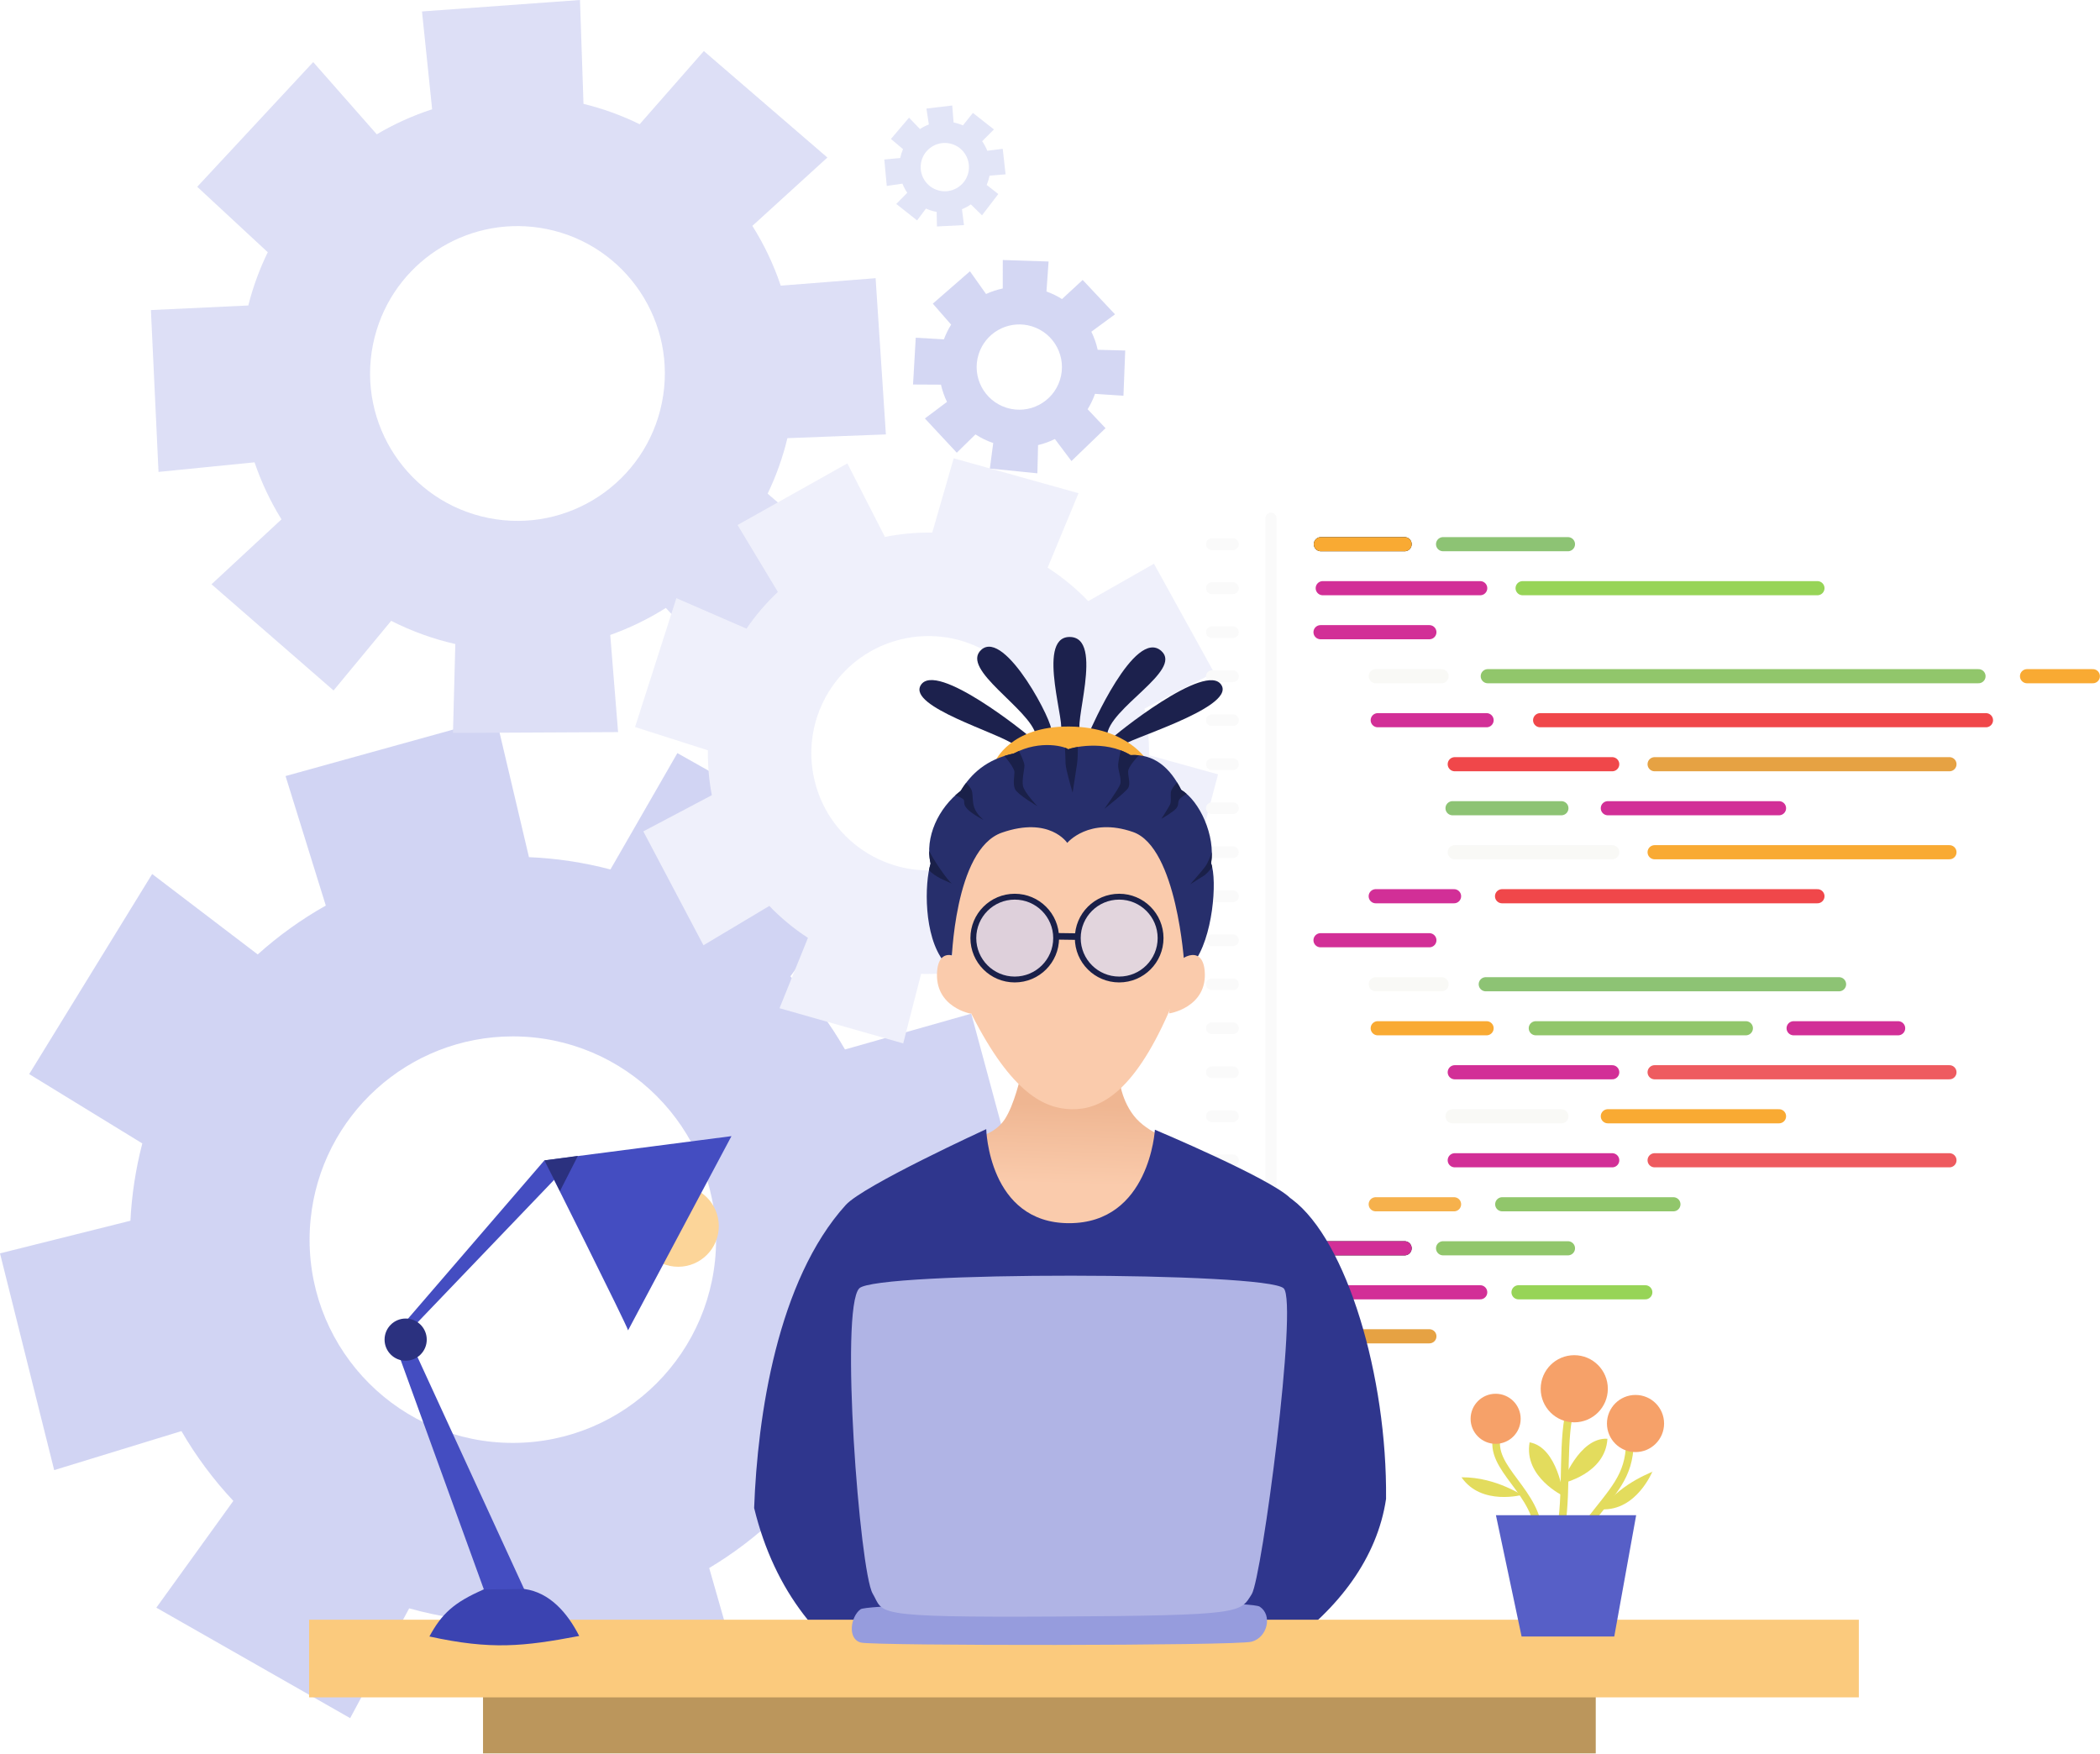
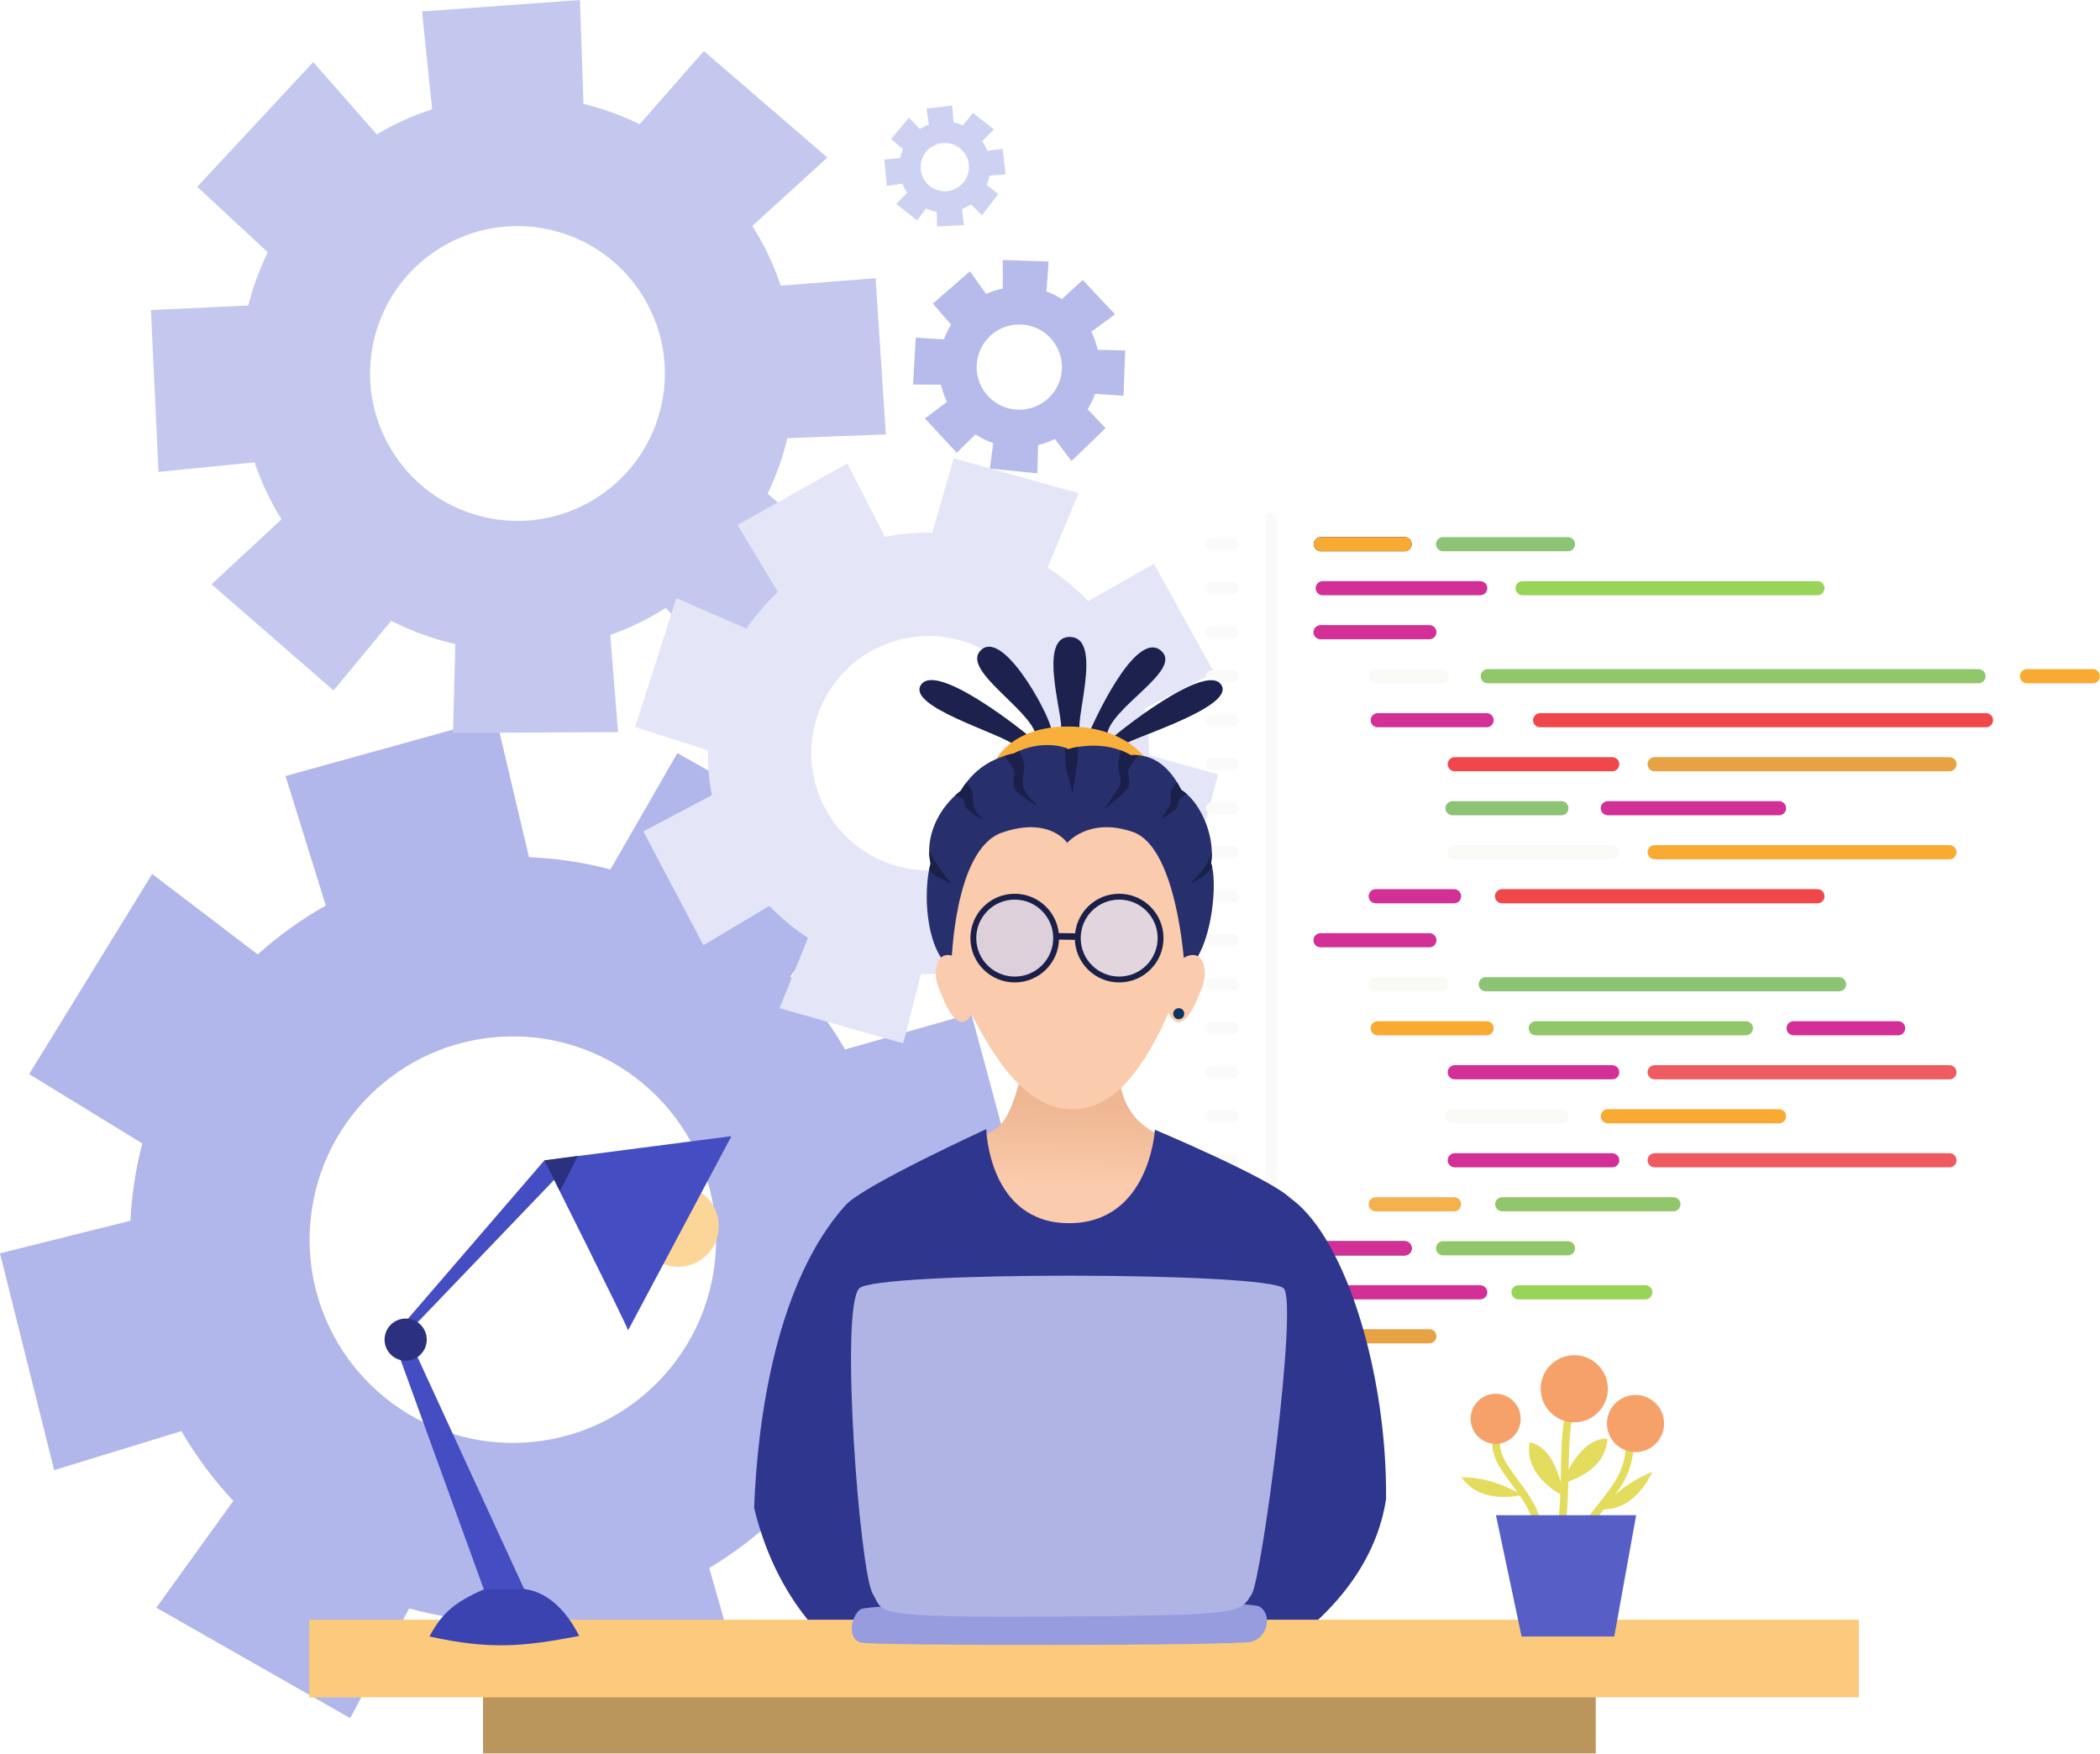
<svg xmlns="http://www.w3.org/2000/svg" xmlns:xlink="http://www.w3.org/1999/xlink" version="1.1" id="svg1491" width="300.961mm" height="251.28mm" viewBox="0 0 1137.489 949.719">
  <defs id="defs1495">
    <linearGradient id="linearGradient2229">
      <stop style="stop-color:#facbac;stop-opacity:1" offset="0" id="stop2225" />
      <stop style="stop-color:#efb692;stop-opacity:1" offset="1" id="stop2227" />
    </linearGradient>
    <linearGradient xlink:href="#linearGradient2229" id="linearGradient2231" x1="256.241" y1="303.111" x2="257.053" y2="277.135" gradientUnits="userSpaceOnUse" gradientTransform="matrix(1.66388,0,0,1.66388,523.9855,-580.9257)" />
  </defs>
  <g id="layer8" transform="translate(-369.8919,718.1676)" style="display:inline" />
  <g id="layer1" transform="translate(-244.3272,-35.23406)" />
-   <g id="layer3" transform="translate(-244.3272,-35.23406)" style="opacity:0.583">
+   <g id="layer3" transform="translate(-244.3272,-35.23406)" style="opacity:1">
    <path style="opacity:1;fill:#b1b6eb;fill-opacity:1;stroke:none;stroke-width:4.416;stroke-linecap:round;stroke-miterlimit:4;stroke-dasharray:none;stroke-opacity:1" d="m 513.017,423.959 -114.022,31.611 21.804,70.149 a 207.487,207.487 0 0 0 -36.878,26.471 l -57.172,-43.562 -66.611,108.375 61.275,37.558 a 207.487,207.487 0 0 0 -6.442,41.868 l -70.644,17.667 29.353,117.41 68.927,-21.136 a 207.487,207.487 0 0 0 28.108,37.811 l -41.707,57.829 104.987,59.834 31.957,-59.466 a 207.487,207.487 0 0 0 50.396,7.571 l 11.351,65.447 120.798,-24.847 -20.018,-70.022 a 207.487,207.487 0 0 0 36.74,-27.958 l 57.783,41.534 58.705,-107.246 -58.717,-32.925 a 207.487,207.487 0 0 0 6.327,-43.562 l 71.578,-17.217 -30.482,-112.892 -68.385,19.407 a 207.487,207.487 0 0 0 -29.571,-39.621 l 44.899,-61.068 -106.116,-59.834 -36.256,63.015 A 207.487,207.487 0 0 0 530.846,499.501 Z m 9.093,172.623 A 110.094,110.094 0 0 1 632.202,706.674 110.094,110.094 0 0 1 522.11,816.766 110.094,110.094 0 0 1 412.018,706.674 110.094,110.094 0 0 1 412.571,695.68 110.094,110.094 0 0 1 522.11,596.582 Z" id="path1269" />
    <path style="opacity:1;fill:#c4c8ef;fill-opacity:1;stroke:none;stroke-width:3.202;stroke-linecap:round;stroke-miterlimit:4;stroke-dasharray:none;stroke-opacity:1" d="m 558.48,35.234 -85.572,6.21 5.495,52.982 a 150.452,150.452 0 0 0 -29.994,13.559 l -34.433,-39.125 -62.815,67.547 38.206,35.442 a 150.452,150.452 0 0 0 -10.552,28.847 l -52.744,2.483 4.121,87.659 52.018,-5.194 a 150.452,150.452 0 0 0 14.59,30.891 l -37.9,35.164 66.105,57.514 31.202,-37.718 a 150.452,150.452 0 0 0 34.749,12.571 l -1.265,48.148 89.425,-0.434 -4.244,-52.637 a 150.452,150.452 0 0 0 30.108,-14.636 l 35.156,37.77 57.034,-67.872 -37.048,-31.783 A 150.452,150.452 0 0 0 670.833,272.556 l 53.344,-2.031 -5.568,-84.608 -51.387,4.043 a 150.452,150.452 0 0 0 -15.372,-32.386 l 40.631,-37.011 -66.908,-57.676 -34.764,39.629 A 150.452,150.452 0 0 0 560.379,91.483 Z M 540.321,159.257 a 79.831,79.831 0 0 1 62.566,93.973 79.831,79.831 0 0 1 -93.973,62.566 79.831,79.831 0 0 1 -62.566,-93.973 79.831,79.831 0 0 1 1.961,-7.737 79.831,79.831 0 0 1 92.012,-54.828 z" id="path1310" />
    <path id="path1308" d="m 703.301,286.227 -59.47,33.365 21.845,36.263 a 119.576,119.576 0 0 0 -17.001,19.884 l -37.986,-16.522 -22.384,69.81 39.456,12.598 a 119.576,119.576 0 0 0 2.149,24.318 l -37.109,19.598 32.566,61.677 35.671,-21.303 a 119.576,119.576 0 0 0 20.929,17.298 l -15.393,38.098 66.983,19.057 9.712,-37.674 a 119.576,119.576 0 0 0 29.246,-2.69 l 15.349,35.068 64.192,-30.51 -20.828,-36.438 a 119.576,119.576 0 0 0 16.719,-20.697 l 38.049,15.303 18.114,-68.092 -37.388,-10.356 a 119.576,119.576 0 0 0 -2.447,-25.25 l 37.693,-19.475 -32.577,-58.993 -35.606,20.261 a 119.576,119.576 0 0 0 -21.996,-18.11 l 16.735,-40.349 -67.615,-18.902 -11.63,40.251 a 119.576,119.576 0 0 0 -25.619,2.339 z m 28.817,95.363 a 63.447,63.447 0 0 1 76.748,46.483 63.447,63.447 0 0 1 -46.483,76.748 63.447,63.447 0 0 1 -76.748,-46.483 63.447,63.447 0 0 1 -1.202,-6.229 63.447,63.447 0 0 1 47.684,-70.519 z" style="opacity:1;fill:#e4e6f8;fill-opacity:1;stroke:none;stroke-width:2.545;stroke-linecap:round;stroke-miterlimit:4;stroke-dasharray:none;stroke-opacity:1" />
    <path id="path1312" d="m 812.311,176.873 -24.81,-0.805 -0.024,15.411 a 43.529,43.529 0 0 0 -9.041,2.993 l -8.722,-12.301 -20.12,17.533 9.92,11.355 a 43.529,43.529 0 0 0 -3.91,7.981 l -15.251,-0.883 -1.47,25.347 15.125,0.081 a 43.529,43.529 0 0 0 3.262,9.33 l -11.97,8.97 17.279,18.551 10.12,-9.908 a 43.529,43.529 0 0 0 9.618,4.67 l -1.822,13.816 25.744,2.584 0.373,-15.274 a 43.529,43.529 0 0 0 9.106,-3.299 l 8.972,11.933 18.466,-17.801 -9.697,-10.267 a 43.529,43.529 0 0 0 3.993,-8.327 l 15.41,1.031 0.961,-24.513 -14.908,-0.393 a 43.529,43.529 0 0 0 -3.442,-9.784 l 12.812,-9.419 -17.505,-18.622 -11.203,10.35 a 43.529,43.529 0 0 0 -8.421,-4.096 z m -8.981,35.135 a 23.097,23.097 0 0 1 15.156,28.934 23.097,23.097 0 0 1 -28.934,15.156 23.097,23.097 0 0 1 -15.156,-28.934 23.097,23.097 0 0 1 0.799,-2.167 23.097,23.097 0 0 1 28.136,-12.989 z" style="opacity:1;fill:#b6bbeb;fill-opacity:1;stroke:none;stroke-width:0.926;stroke-linecap:round;stroke-miterlimit:4;stroke-dasharray:none;stroke-opacity:1" />
    <path style="opacity:1;fill:#ced2f2;fill-opacity:1;stroke:none;stroke-width:0.525;stroke-linecap:round;stroke-miterlimit:4;stroke-dasharray:none;stroke-opacity:1" d="m 760.113,92.374 -13.965,1.661 1.299,8.634 a 24.66,24.66 0 0 0 -4.809,2.446 l -5.932,-6.147 -9.777,11.533 6.522,5.516 a 24.66,24.66 0 0 0 -1.511,4.803 l -8.617,0.804 1.335,14.322 8.478,-1.242 a 24.66,24.66 0 0 0 2.621,4.948 l -5.941,6.043 11.257,8.92 4.825,-6.411 a 24.66,24.66 0 0 0 5.784,1.797 l 0.155,7.893 14.639,-0.744 -1.091,-8.587 a 24.66,24.66 0 0 0 4.82,-2.623 l 6.041,5.92 8.828,-11.542 -6.305,-4.925 a 24.66,24.66 0 0 0 1.528,-5.004 l 8.719,-0.734 -1.549,-13.812 -8.383,1.049 a 24.66,24.66 0 0 0 -2.761,-5.187 l 6.374,-6.366 -11.389,-8.94 -5.394,6.75 a 24.66,24.66 0 0 0 -5.065,-1.577 z m -2.04,20.444 a 13.085,13.085 0 0 1 10.952,14.916 13.085,13.085 0 0 1 -14.916,10.952 13.085,13.085 0 0 1 -10.952,-14.916 13.085,13.085 0 0 1 0.263,-1.282 13.085,13.085 0 0 1 14.653,-9.67 z" id="path1314" />
  </g>
  <g id="layer2" style="opacity:1" transform="translate(-244.3272,-35.23406)">
    <g id="g1252" transform="matrix(0.874866,0,0,0.874866,171.4135,102.7534)">
      <path id="path954" d="M 870.224,243.697 V 766.135" style="fill:none;stroke:#fafafa;stroke-width:6.961;stroke-linecap:round;stroke-linejoin:miter;stroke-miterlimit:4;stroke-dasharray:none;stroke-opacity:1" />
      <path id="path958" d="m 901.142,259.732 h 51.841" style="fill:none;stroke:#000000;stroke-width:8.753;stroke-linecap:round;stroke-linejoin:miter;stroke-miterlimit:4;stroke-dasharray:none;stroke-opacity:1" />
      <path style="fill:none;stroke:#f9aa33;stroke-width:8.753;stroke-linecap:round;stroke-linejoin:miter;stroke-miterlimit:4;stroke-dasharray:none;stroke-opacity:1" d="m 901.142,259.732 h 51.841" id="path964" />
      <path id="path968" d="M 976.796,259.732 H 1054.121" style="fill:none;stroke:#8dc374;stroke-width:8.753;stroke-linecap:round;stroke-linejoin:miter;stroke-miterlimit:4;stroke-dasharray:none;stroke-opacity:1" />
      <path style="fill:none;stroke:#d22f97;stroke-width:8.753;stroke-linecap:round;stroke-linejoin:miter;stroke-miterlimit:4;stroke-dasharray:none;stroke-opacity:1" d="m 902.299,286.977 h 97.494" id="path970" />
      <path id="path972" d="m 1026.047,286.977 h 182.537" style="fill:none;stroke:#97d457;stroke-width:8.753;stroke-linecap:round;stroke-linejoin:miter;stroke-miterlimit:4;stroke-dasharray:none;stroke-opacity:1" />
      <path id="path980" d="m 900.929,314.221 h 67.394" style="fill:none;stroke:#d22f97;stroke-width:8.753;stroke-linecap:round;stroke-linejoin:miter;stroke-miterlimit:4;stroke-dasharray:none;stroke-opacity:1" />
      <path id="path990" d="m 935.133,341.466 h 40.738" style="fill:none;stroke:#f9f9f6;stroke-width:8.753;stroke-linecap:round;stroke-linejoin:miter;stroke-miterlimit:4;stroke-dasharray:none;stroke-opacity:1" />
      <path style="fill:none;stroke:#91c66b;stroke-width:8.753;stroke-linecap:round;stroke-linejoin:miter;stroke-miterlimit:4;stroke-dasharray:none;stroke-opacity:1" d="m 1004.476,341.466 h 303.828" id="path992" />
      <path style="fill:none;stroke:#d22f97;stroke-width:8.753;stroke-linecap:round;stroke-linejoin:miter;stroke-miterlimit:4;stroke-dasharray:none;stroke-opacity:1" d="m 936.347,368.71 h 67.394" id="path996" />
      <path id="path998" d="m 1036.895,368.71 h 276.038" style="fill:none;stroke:#f0474a;stroke-width:8.753;stroke-linecap:round;stroke-linejoin:miter;stroke-miterlimit:4;stroke-dasharray:none;stroke-opacity:1" />
      <path id="path1006" d="m 984.033,395.955 h 97.494" style="fill:none;stroke:#f0474a;stroke-width:8.753;stroke-linecap:round;stroke-linejoin:miter;stroke-miterlimit:4;stroke-dasharray:none;stroke-opacity:1" />
      <path style="fill:none;stroke:#e6a243;stroke-width:8.753;stroke-linecap:round;stroke-linejoin:miter;stroke-miterlimit:4;stroke-dasharray:none;stroke-opacity:1" d="m 1107.781,395.955 h 182.537" id="path1008" />
      <path style="fill:none;stroke:#8dc374;stroke-width:8.753;stroke-linecap:round;stroke-linejoin:miter;stroke-miterlimit:4;stroke-dasharray:none;stroke-opacity:1" d="M 982.663,423.2 H 1050.057" id="path1012" />
      <path id="path1014" d="m 1078.813,423.2 h 105.984" style="fill:none;stroke:#d22f97;stroke-width:8.753;stroke-linecap:round;stroke-linejoin:miter;stroke-miterlimit:4;stroke-dasharray:none;stroke-opacity:1" />
      <path style="fill:none;stroke:#f9f9f6;stroke-width:8.753;stroke-linecap:round;stroke-linejoin:miter;stroke-miterlimit:4;stroke-dasharray:none;stroke-opacity:1" d="m 984.033,450.444 h 97.494" id="path1018" />
      <path id="path1020" d="m 1107.781,450.444 h 182.537" style="fill:none;stroke:#f9aa33;stroke-width:8.753;stroke-linecap:round;stroke-linejoin:miter;stroke-miterlimit:4;stroke-dasharray:none;stroke-opacity:1" />
      <path id="path1024" d="m 935.103,477.689 h 48.504" style="fill:none;stroke:#d22f97;stroke-width:8.753;stroke-linecap:round;stroke-linejoin:miter;stroke-miterlimit:4;stroke-dasharray:none;stroke-opacity:1" />
      <path style="fill:none;stroke:#f9aa33;stroke-width:8.753;stroke-linecap:round;stroke-linejoin:miter;stroke-miterlimit:4;stroke-dasharray:none;stroke-opacity:1" d="m 1338.353,341.466 h 40.738" id="path1028" />
      <path style="fill:none;stroke:#f0474a;stroke-width:8.753;stroke-linecap:round;stroke-linejoin:miter;stroke-miterlimit:4;stroke-dasharray:none;stroke-opacity:1" d="m 1013.318,477.689 h 195.266" id="path1038" />
      <path style="fill:none;stroke:#d22f97;stroke-width:8.753;stroke-linecap:round;stroke-linejoin:miter;stroke-miterlimit:4;stroke-dasharray:none;stroke-opacity:1" d="m 900.929,504.933 h 67.394" id="path1042" />
      <path style="fill:none;stroke:#f9f9f6;stroke-width:8.753;stroke-linecap:round;stroke-linejoin:miter;stroke-miterlimit:4;stroke-dasharray:none;stroke-opacity:1" d="m 935.133,532.178 h 40.738" id="path1046" />
      <path id="path1048" d="m 1003.233,532.178 h 218.741" style="fill:none;stroke:#8dc374;stroke-width:8.753;stroke-linecap:round;stroke-linejoin:miter;stroke-miterlimit:4;stroke-dasharray:none;stroke-opacity:1" />
      <path id="path1050" d="m 936.347,559.423 h 67.394" style="fill:none;stroke:#f9aa33;stroke-width:8.753;stroke-linecap:round;stroke-linejoin:miter;stroke-miterlimit:4;stroke-dasharray:none;stroke-opacity:1" />
      <path style="fill:none;stroke:#91c66b;stroke-width:8.753;stroke-linecap:round;stroke-linejoin:miter;stroke-miterlimit:4;stroke-dasharray:none;stroke-opacity:1" d="m 1034.209,559.423 h 130.067" id="path1052" />
      <path style="fill:none;stroke:#d22f97;stroke-width:8.753;stroke-linecap:round;stroke-linejoin:miter;stroke-miterlimit:4;stroke-dasharray:none;stroke-opacity:1" d="m 984.033,586.667 h 97.494" id="path1056" />
      <path id="path1058" d="m 1107.781,586.667 h 182.537" style="fill:none;stroke:#ed595e;stroke-width:8.753;stroke-linecap:round;stroke-linejoin:miter;stroke-miterlimit:4;stroke-dasharray:none;stroke-opacity:0.984" />
      <path id="path1062" d="M 982.663,613.912 H 1050.057" style="fill:none;stroke:#f9f9f6;stroke-width:8.753;stroke-linecap:round;stroke-linejoin:miter;stroke-miterlimit:4;stroke-dasharray:none;stroke-opacity:1" />
      <path style="fill:none;stroke:#f9aa33;stroke-width:8.753;stroke-linecap:round;stroke-linejoin:miter;stroke-miterlimit:4;stroke-dasharray:none;stroke-opacity:1" d="m 1078.813,613.912 h 105.984" id="path1064" />
      <path id="path1068" d="m 984.033,641.156 h 97.494" style="fill:none;stroke:#d22f97;stroke-width:8.753;stroke-linecap:round;stroke-linejoin:miter;stroke-miterlimit:4;stroke-dasharray:none;stroke-opacity:1" />
      <path style="fill:none;stroke:#ee5a5f;stroke-width:8.753;stroke-linecap:round;stroke-linejoin:miter;stroke-miterlimit:4;stroke-dasharray:none;stroke-opacity:0.996" d="m 1107.781,641.156 h 182.537" id="path1070" />
      <path style="fill:none;stroke:#f6b04a;stroke-width:8.753;stroke-linecap:round;stroke-linejoin:miter;stroke-miterlimit:4;stroke-dasharray:none;stroke-opacity:0.982" d="m 935.103,668.401 h 48.504" id="path1074" />
      <path id="path1076" d="m 1013.427,668.401 h 105.984" style="fill:none;stroke:#91c66b;stroke-width:8.753;stroke-linecap:round;stroke-linejoin:miter;stroke-miterlimit:4;stroke-dasharray:none;stroke-opacity:1" />
      <path id="path1078" d="m 1193.844,559.423 h 64.706" style="fill:none;stroke:#d22f97;stroke-width:8.753;stroke-linecap:round;stroke-linejoin:miter;stroke-miterlimit:4;stroke-dasharray:none;stroke-opacity:1" />
      <path style="fill:none;stroke:#000000;stroke-width:8.753;stroke-linecap:round;stroke-linejoin:miter;stroke-miterlimit:4;stroke-dasharray:none;stroke-opacity:1" d="m 901.142,695.646 h 51.841" id="path1080" />
      <path id="path1083" d="m 901.142,695.646 h 51.841" style="fill:none;stroke:#d22f97;stroke-width:8.753;stroke-linecap:round;stroke-linejoin:miter;stroke-miterlimit:4;stroke-dasharray:none;stroke-opacity:1" />
      <path style="fill:none;stroke:#91c66b;stroke-width:8.753;stroke-linecap:round;stroke-linejoin:miter;stroke-miterlimit:4;stroke-dasharray:none;stroke-opacity:1" d="M 976.796,695.646 H 1054.121" id="path1085" />
      <path id="path1087" d="m 902.299,722.89 h 97.494" style="fill:none;stroke:#d22f97;stroke-width:8.753;stroke-linecap:round;stroke-linejoin:miter;stroke-miterlimit:4;stroke-dasharray:none;stroke-opacity:1" />
      <path style="fill:none;stroke:#97d457;stroke-width:8.753;stroke-linecap:round;stroke-linejoin:miter;stroke-miterlimit:4;stroke-dasharray:none;stroke-opacity:1" d="m 1023.517,722.89 h 78.493" id="path1089" />
      <path style="fill:none;stroke:#e6a243;stroke-width:8.753;stroke-linecap:round;stroke-linejoin:miter;stroke-miterlimit:4;stroke-dasharray:none;stroke-opacity:1" d="m 900.929,750.135 h 67.394" id="path1091" />
      <path id="path1093" d="m 833.633,259.732 h 13.096" style="fill:none;stroke:#fafafa;stroke-width:7.221;stroke-linecap:round;stroke-linejoin:miter;stroke-miterlimit:4;stroke-dasharray:none;stroke-opacity:1" />
      <path style="fill:none;stroke:#fafafa;stroke-width:7.221;stroke-linecap:round;stroke-linejoin:miter;stroke-miterlimit:4;stroke-dasharray:none;stroke-opacity:1" d="m 833.633,286.977 h 13.096" id="path1095" />
      <path id="path1097" d="m 833.633,314.221 h 13.096" style="fill:none;stroke:#fafafa;stroke-width:7.221;stroke-linecap:round;stroke-linejoin:miter;stroke-miterlimit:4;stroke-dasharray:none;stroke-opacity:1" />
      <path style="fill:none;stroke:#fafafa;stroke-width:7.221;stroke-linecap:round;stroke-linejoin:miter;stroke-miterlimit:4;stroke-dasharray:none;stroke-opacity:1" d="m 833.633,341.466 h 13.096" id="path1099" />
      <path id="path1101" d="m 833.633,368.71 h 13.096" style="fill:none;stroke:#fafafa;stroke-width:7.221;stroke-linecap:round;stroke-linejoin:miter;stroke-miterlimit:4;stroke-dasharray:none;stroke-opacity:1" />
      <path style="fill:none;stroke:#fafafa;stroke-width:7.221;stroke-linecap:round;stroke-linejoin:miter;stroke-miterlimit:4;stroke-dasharray:none;stroke-opacity:1" d="m 833.633,395.955 h 13.096" id="path1103" />
      <path id="path1105" d="m 833.633,423.2 h 13.096" style="fill:none;stroke:#fafafa;stroke-width:7.221;stroke-linecap:round;stroke-linejoin:miter;stroke-miterlimit:4;stroke-dasharray:none;stroke-opacity:1" />
      <path style="fill:none;stroke:#fafafa;stroke-width:7.221;stroke-linecap:round;stroke-linejoin:miter;stroke-miterlimit:4;stroke-dasharray:none;stroke-opacity:1" d="m 833.633,450.444 h 13.096" id="path1107" />
      <path id="path1109" d="m 833.633,477.689 h 13.096" style="fill:none;stroke:#fafafa;stroke-width:7.221;stroke-linecap:round;stroke-linejoin:miter;stroke-miterlimit:4;stroke-dasharray:none;stroke-opacity:1" />
      <path style="fill:none;stroke:#fafafa;stroke-width:7.221;stroke-linecap:round;stroke-linejoin:miter;stroke-miterlimit:4;stroke-dasharray:none;stroke-opacity:1" d="m 833.633,504.933 h 13.096" id="path1111" />
      <path id="path1115" d="m 833.633,532.178 h 13.096" style="fill:none;stroke:#fafafa;stroke-width:7.221;stroke-linecap:round;stroke-linejoin:miter;stroke-miterlimit:4;stroke-dasharray:none;stroke-opacity:1" />
      <path style="fill:none;stroke:#fafafa;stroke-width:7.221;stroke-linecap:round;stroke-linejoin:miter;stroke-miterlimit:4;stroke-dasharray:none;stroke-opacity:1" d="m 833.633,559.423 h 13.096" id="path1117" />
      <path id="path1119" d="m 833.633,586.667 h 13.096" style="fill:none;stroke:#fafafa;stroke-width:7.221;stroke-linecap:round;stroke-linejoin:miter;stroke-miterlimit:4;stroke-dasharray:none;stroke-opacity:1" />
      <path style="fill:none;stroke:#fafafa;stroke-width:7.221;stroke-linecap:round;stroke-linejoin:miter;stroke-miterlimit:4;stroke-dasharray:none;stroke-opacity:1" d="m 833.633,613.912 h 13.096" id="path1121" />
      <path id="path1123" d="m 833.633,641.156 h 13.096" style="fill:none;stroke:#fafafa;stroke-width:7.221;stroke-linecap:round;stroke-linejoin:miter;stroke-miterlimit:4;stroke-dasharray:none;stroke-opacity:1" />
      <path style="fill:none;stroke:#fafafa;stroke-width:7.221;stroke-linecap:round;stroke-linejoin:miter;stroke-miterlimit:4;stroke-dasharray:none;stroke-opacity:1" d="m 833.633,668.401 h 13.096" id="path1125" />
      <path id="path1127" d="m 833.633,695.646 h 13.096" style="fill:none;stroke:#fafafa;stroke-width:7.221;stroke-linecap:round;stroke-linejoin:miter;stroke-miterlimit:4;stroke-dasharray:none;stroke-opacity:1" />
      <path style="fill:none;stroke:#fafafa;stroke-width:7.221;stroke-linecap:round;stroke-linejoin:miter;stroke-miterlimit:4;stroke-dasharray:none;stroke-opacity:1" d="m 833.633,722.89 h 13.096" id="path1129" />
      <path id="path1131" d="m 833.633,750.135 h 13.096" style="fill:none;stroke:#fafafa;stroke-width:7.221;stroke-linecap:round;stroke-linejoin:miter;stroke-miterlimit:4;stroke-dasharray:none;stroke-opacity:1" />
    </g>
  </g>
  <g id="layer5" style="display:inline;opacity:1" transform="translate(-369.8919,718.1676)">
    <path style="fill:url(#linearGradient2231);fill-opacity:1;stroke:none;stroke-width:0.629;stroke-linecap:butt;stroke-linejoin:miter;stroke-miterlimit:4;stroke-dasharray:none;stroke-opacity:1" d="m 922.879,-135.871 c 0,0 -3.502,16.236 -8.914,24.195 -5.412,7.959 -15.281,9.551 -15.281,9.551 l 41.704,84.363 66.535,-82.134 c 0,0 -15.281,-4.139 -22.921,-14.007 -7.64,-9.869 -7.959,-21.648 -7.959,-21.648 z" id="path1547" />
    <path style="opacity:1;fill:#2f368d;fill-opacity:1;stroke:none;stroke-width:3.552;stroke-linecap:round;stroke-miterlimit:4;stroke-dasharray:none;stroke-opacity:1" d="m 778.533,646.818 c 0,0 -66.512,30.488 -76.088,41.066 -37.003,40.877 -47.795,114.208 -49.629,164.128 44.417,182.914 323.364,122.903 342.284,-4.931 0.641,-66.355 -21.244,-139.869 -50.847,-162.179 -0.372,-0.285 -0.75,-0.565 -1.133,-0.836 -11.142,-10.824 -73.225,-36.93 -73.225,-36.93 -4e-5,0 -2.864,50.619 -46.479,50.619 -43.614,0 -44.885,-50.938 -44.885,-50.938 z" transform="translate(125.5647,-753.4016)" id="path934" />
    <path style="fill:#1c214d;fill-opacity:1;stroke:none;stroke-width:0.629;stroke-linecap:butt;stroke-linejoin:miter;stroke-miterlimit:4;stroke-dasharray:none;stroke-opacity:1" d="m 919.237,-314.789 c -8.947,-6.657 -57.553,-20.562 -50.649,-32.19 8.195,-13.803 58.405,27.172 58.342,27.277 z" id="path1523" />
    <path style="fill:#1c214d;fill-opacity:1;stroke:none;stroke-width:0.629;stroke-linecap:butt;stroke-linejoin:miter;stroke-miterlimit:4;stroke-dasharray:none;stroke-opacity:1" d="m 930.997,-320.037 c -3.17,-14.198 -41.214,-35.651 -29.607,-46.161 13.009,-11.779 40.22,41.696 37.725,43.614 z" id="path1525" />
    <path style="fill:#1c214d;fill-opacity:1;stroke:none;stroke-width:0.629;stroke-linecap:butt;stroke-linejoin:miter;stroke-miterlimit:4;stroke-dasharray:none;stroke-opacity:1" d="m 960.285,-322.266 c 0,0 24.248,-56.233 38.68,-43.296 11.823,10.598 -28.89,31.153 -29.447,46.002 z" id="path1529" />
    <path style="fill:#1c214d;fill-opacity:1;stroke:none;stroke-width:0.629;stroke-linecap:butt;stroke-linejoin:miter;stroke-miterlimit:4;stroke-dasharray:none;stroke-opacity:1" d="m 972.383,-318.446 c -0.213,-0.426 51.349,-42.349 59.213,-28.492 7.114,12.534 -54.622,30.2 -53.005,32.472 z" id="path1531" />
    <path style="fill:#facbac;fill-opacity:1;stroke:none;stroke-width:0.629;stroke-linecap:butt;stroke-linejoin:miter;stroke-miterlimit:4;stroke-dasharray:none;stroke-opacity:1" d="m 950.395,-117.366 c 14.752,0.256 33.065,-8.169 52.525,-52.464 27.647,-62.928 13.576,-135.498 -52.447,-135.675 -68.16,1.171 -79.686,86.743 -54.18,136.91 21.669,42.621 39.351,50.973 54.103,51.229 z" id="path1504" />
    <path style="fill:#1c214d;fill-opacity:1;stroke:none;stroke-width:0.629;stroke-linecap:butt;stroke-linejoin:miter;stroke-miterlimit:4;stroke-dasharray:none;stroke-opacity:1" d="m 943.988,-322.062 c 4.478,-0.424 -13.425,-50.788 5.094,-51.095 19.757,-0.328 0.763,50.916 6.685,51.573 z" id="path1527" />
    <path style="fill:#f9af3b;fill-opacity:1;stroke:none;stroke-width:0.629;stroke-linecap:butt;stroke-linejoin:miter;stroke-miterlimit:4;stroke-dasharray:none;stroke-opacity:1" d="m 908.92,-305.746 c 0,0 8.104,-19.134 40.069,-18.909 31.965,0.225 42.545,18.909 42.545,18.909 z" id="path1521" />
    <path style="fill:#272f6c;fill-opacity:1;stroke:none;stroke-width:0.629;stroke-linecap:butt;stroke-linejoin:miter;stroke-miterlimit:4;stroke-dasharray:none;stroke-opacity:1" d="m 885.284,-196.343 c 0,0 1.389,-61.827 27.277,-70.832 25.887,-9.004 35.419,5.55 35.419,5.55 0,0 11.776,-14.22 35.638,-5.891 23.861,8.329 27.727,71.398 27.727,71.398 0,0 0.424,5.241 4.893,-0.325 10.609,-13.215 13.117,-44.906 9.652,-54.165 2.443,-14.972 -6.197,-33.723 -16.188,-39.75 -5.972,-11.945 -14.602,-19.6 -27.461,-18.818 -14.105,-8.67 -32.842,-3.858 -33.701,-3.098 -1.047,-1.289 -14.811,-5.598 -29.497,2.203 -14.883,3.189 -23.181,11.05 -28.78,20.257 -12.069,9.237 -19.593,25.122 -16.304,39.406 -3.295,10.661 -3.857,39.227 7.253,53.157 2.392,3 3.027,-1.517 4.073,0.908 z" id="path1519" />
-     <path style="fill:#facbac;fill-opacity:1;stroke:none;stroke-width:0.629;stroke-linecap:butt;stroke-linejoin:miter;stroke-miterlimit:4;stroke-dasharray:none;stroke-opacity:1" d="m 894.068,-193.334 1.91,24.195 c 0.164,0.221 -20.227,-3.365 -18.464,-23.24 1.349,-15.203 15.216,-6.565 16.554,-0.955 z" id="path1506" />
-     <path id="path1517" d="m 1005.862,-193.334 -2.706,24.036 c -0.164,0.221 21.023,-3.206 19.26,-23.08 -1.349,-15.203 -15.216,-6.565 -16.554,-0.955 z" style="fill:#facbac;fill-opacity:1;stroke:none;stroke-width:0.629;stroke-linecap:butt;stroke-linejoin:miter;stroke-miterlimit:4;stroke-dasharray:none;stroke-opacity:1" />
+     <path id="path1713" d="m 883.011,-200.904 c 4.386,-0.158 9.596,4.24 10.391,7.57 l 3.09,23.509 c -3.549,8.476 -9.861,7.547 -16.334,-8.929 -1.489,-3.789 -3.831,-7.756 -3.311,-13.625 0.548,-6.176 3.163,-8.417 6.164,-8.525 z" style="opacity:1;fill:#facbac;fill-opacity:1;stroke:none;stroke-width:0.674;stroke-linecap:butt;stroke-linejoin:miter;stroke-miterlimit:4;stroke-dasharray:none;stroke-opacity:1" />
+     <path style="opacity:1;fill:#facbac;fill-opacity:1;stroke:none;stroke-width:0.674;stroke-linecap:butt;stroke-linejoin:miter;stroke-miterlimit:4;stroke-dasharray:none;stroke-opacity:1" d="m 646.361,517.264 c -4.386,-0.158 -9.596,4.24 -10.391,7.57 l -3.09,23.509 c 3.549,8.476 9.861,7.547 16.334,-8.929 1.489,-3.789 3.831,-7.756 3.311,-13.625 -0.548,-6.176 -3.163,-8.417 -6.164,-8.525 z" transform="translate(369.8919,-718.1676)" id="path1517-7" />
    <path style="fill:#1a2049;fill-opacity:1;stroke:none;stroke-width:0.629;stroke-linecap:butt;stroke-linejoin:miter;stroke-miterlimit:4;stroke-dasharray:none;stroke-opacity:1" d="m 976.987,-311.741 c -0.284,1.133 -1.563,6.303 -1.42,8.735 0.159,2.706 1.911,7.004 1.115,9.551 -0.796,2.547 -8.596,13.37 -8.596,13.37 0,0 11.459,-8.912 12.892,-11.299 1.433,-2.388 -0.159,-6.208 0,-9.073 0.137,-2.462 4.513,-7.265 5.801,-8.631 -1.452,-0.15 -2.96,-0.184 -4.537,-0.088 -1.697,-1.043 -3.463,-1.881 -5.255,-2.564 z" id="path1533" />
    <path style="fill:#1a2049;fill-opacity:1;stroke:none;stroke-width:0.629;stroke-linecap:butt;stroke-linejoin:miter;stroke-miterlimit:4;stroke-dasharray:none;stroke-opacity:1" d="m 1007.482,-294.374 c -1.126,1.212 -3.307,3.765 -3.425,5.534 -0.159,2.388 0.318,4.619 -0.319,6.21 -0.637,1.592 -4.774,7.959 -4.774,7.959 0,0 6.685,-3.822 8.118,-5.733 1.433,-1.91 0.637,-2.864 1.433,-4.455 0.574,-1.148 2.888,-2.561 4.15,-3.273 -0.97,-0.85 -1.956,-1.618 -2.964,-2.226 -0.701,-1.402 -1.443,-2.739 -2.22,-4.017 z" id="path1535" />
    <path style="fill:#1a2049;fill-opacity:1;stroke:none;stroke-width:0.629;stroke-linecap:butt;stroke-linejoin:miter;stroke-miterlimit:4;stroke-dasharray:none;stroke-opacity:1" d="m 1026.295,-256.57 c -0.676,1.921 -2.188,5.941 -3.614,7.842 -1.91,2.547 -8.118,9.551 -8.118,9.551 0,0 6.367,-3.978 7.799,-4.933 1.236,-0.824 3.456,-3.529 4.13,-4.358 -0.177,-0.799 -0.375,-1.524 -0.605,-2.138 0.316,-1.935 0.44,-3.937 0.406,-5.963 z" id="path1537" />
    <path style="fill:#1a2049;fill-opacity:1;stroke:none;stroke-width:0.629;stroke-linecap:butt;stroke-linejoin:miter;stroke-miterlimit:4;stroke-dasharray:none;stroke-opacity:1" d="m 953.712,-313.574 c -2.9,0.486 -4.914,1.07 -5.174,1.3 -0.186,-0.23 -0.894,-0.558 -1.82,-0.894 0.089,1.467 0.354,5.987 0.354,8.57 0,3.024 3.822,15.758 3.822,15.758 0,0 1.911,-12.575 2.389,-15.599 0.439,-2.783 0.432,-8.212 0.429,-9.135 z" id="path1539" />
    <path style="fill:#1a2049;fill-opacity:1;stroke:none;stroke-width:0.629;stroke-linecap:butt;stroke-linejoin:miter;stroke-miterlimit:4;stroke-dasharray:none;stroke-opacity:1" d="m 921.799,-311.393 c -0.921,0.396 -1.84,0.836 -2.756,1.323 -1.792,0.384 -3.484,0.838 -5.092,1.352 0.427,0.504 5.427,6.451 5.427,8.739 0,2.388 -0.955,6.367 0.318,9.233 1.273,2.865 12.096,9.229 12.096,9.229 0,0 -7.163,-7.479 -7.799,-10.981 -0.637,-3.502 0.796,-8.756 0.796,-10.984 0,-1.968 -2.403,-6.764 -2.99,-7.91 z" id="path1541" />
    <path style="fill:#1a2049;fill-opacity:1;stroke:none;stroke-width:0.629;stroke-linecap:butt;stroke-linejoin:miter;stroke-miterlimit:4;stroke-dasharray:none;stroke-opacity:1" d="m 893.208,-294.147 c -1.06,1.401 -2.041,2.846 -2.944,4.332 -1.012,0.774 -1.981,1.61 -2.925,2.473 1.01,0.354 4.249,1.523 4.66,2.483 0.478,1.114 -0.636,2.386 2.07,5.092 2.706,2.706 8.596,5.733 8.596,5.733 0,0 -3.822,-3.027 -5.096,-6.847 -1.273,-3.82 -0.416,-7.898 -1.69,-9.967 -0.98,-1.592 -2.098,-2.736 -2.671,-3.298 z" id="path1543" />
    <path style="fill:#1a2049;fill-opacity:1;stroke:none;stroke-width:0.629;stroke-linecap:butt;stroke-linejoin:miter;stroke-miterlimit:4;stroke-dasharray:none;stroke-opacity:1" d="m 873.212,-257.295 c 0.003,2.313 0.225,4.62 0.747,6.886 -0.322,1.04 -0.607,2.293 -0.868,3.643 3.772,3.766 8.688,5.549 12.486,7.201 -2.668,-1.791 -10.637,-13.778 -12.365,-17.731 z m 12.365,17.731 c 0.213,0.143 0.394,0.224 0.533,0.228 -0.165,-0.074 -0.363,-0.153 -0.533,-0.228 z" id="path1545" />
    <circle style="opacity:1;fill:#d1d3f0;fill-opacity:0.682;stroke:#1a2049;stroke-width:3.169;stroke-linecap:round;stroke-miterlimit:4;stroke-dasharray:none;stroke-opacity:1" id="path2168" cx="919.536" cy="-210.062" r="22.427" />
    <circle r="22.427" cy="-210.062" cx="976.108" id="circle2185" style="opacity:1;fill:#d8daf2;fill-opacity:0.697;stroke:#1a2049;stroke-width:3.169;stroke-linecap:round;stroke-miterlimit:4;stroke-dasharray:none;stroke-opacity:1" />
    <path style="fill:none;stroke:#1a2049;stroke-width:3.553;stroke-linecap:butt;stroke-linejoin:miter;stroke-miterlimit:4;stroke-dasharray:none;stroke-opacity:1" d="m 942.935,-211.017 11.461,0.159" id="path2187" />
    <rect style="opacity:1;fill:#bb965c;fill-opacity:1;stroke:none;stroke-width:7.363;stroke-linecap:round;stroke-miterlimit:4;stroke-dasharray:none;stroke-opacity:1" id="rect1086-3" width="602.718" height="42.05" x="631.531" y="189.502" />
    <rect style="opacity:1;fill:#fbca7d;fill-opacity:1;stroke:none;stroke-width:8.689;stroke-linecap:round;stroke-miterlimit:4;stroke-dasharray:none;stroke-opacity:1" id="rect1086" width="839.444" height="42.05" x="537.308" y="159.132" />
    <path id="path1084" d="m 836.287,171.517 c -7.57,-1.8 -5.643,-14.203 -0.265,-18.046 5.378,-3.843 209.246,-5.989 216.232,-1.406 6.986,4.584 4.189,16.741 -4.466,18.98 -8.656,2.238 -203.931,2.272 -211.501,0.472 z" style="fill:#969cdd;fill-opacity:1;stroke:none;stroke-width:4.023px;stroke-linecap:butt;stroke-linejoin:miter;stroke-opacity:1" />
    <path style="fill:#b0b4e5;fill-opacity:1;stroke:none;stroke-width:4.568px;stroke-linecap:butt;stroke-linejoin:miter;stroke-opacity:1" d="m 842.59,144.985 c -7.014,-11.833 -17.945,-154.378 -7.266,-165.336 9.045,-9.282 220.631,-9.012 229.895,0 7.845,7.632 -11.81,156.915 -17.304,165.623 -6.357,10.075 -4.182,11.571 -106.053,12.139 -101.871,0.568 -92.904,-1.683 -99.272,-12.426 z" id="path1082" />
    <path style="fill:none;stroke:#e3dc5d;stroke-width:4.147;stroke-linecap:butt;stroke-linejoin:miter;stroke-miterlimit:4;stroke-dasharray:none;stroke-opacity:1" d="m 1229.948,107.092 c 14.076,-18.291 22.338,-25.416 22.81,-43.707" id="path1114" />
    <path id="path1118" d="m 1215.591,108.847 c 3.381,-21.486 0.016,-47.911 5.423,-66.198" style="fill:none;stroke:#e3dc5d;stroke-width:4.147;stroke-linecap:butt;stroke-linejoin:miter;stroke-miterlimit:4;stroke-dasharray:none;stroke-opacity:1" />
    <path style="fill:none;stroke:#e3dc5d;stroke-width:4.147;stroke-linecap:butt;stroke-linejoin:miter;stroke-miterlimit:4;stroke-dasharray:none;stroke-opacity:1" d="m 1203.468,114.749 c 0.191,-24.995 -27.898,-37.384 -22.491,-55.67" id="path1122" />
    <path style="opacity:1;fill:#575fc7;fill-opacity:1;stroke:none;stroke-width:9.6;stroke-linecap:round;stroke-miterlimit:4;stroke-dasharray:none;stroke-opacity:1" d="m 1180.18,102.538 h 75.956 l -11.862,65.697 h -50.186 z" id="rect1105" />
    <circle style="opacity:1;fill:#f6a169;fill-opacity:1;stroke:none;stroke-width:5.954;stroke-linecap:round;stroke-miterlimit:4;stroke-dasharray:none;stroke-opacity:1" id="path1116" cx="1255.789" cy="52.858" r="15.473" />
    <circle r="18.185" cy="34.035" cx="1222.61" id="circle1120" style="opacity:1;fill:#f6a169;fill-opacity:1;stroke:none;stroke-width:6.997;stroke-linecap:round;stroke-miterlimit:4;stroke-dasharray:none;stroke-opacity:1" />
    <circle style="opacity:1;fill:#f6a169;fill-opacity:1;stroke:none;stroke-width:5.217;stroke-linecap:round;stroke-miterlimit:4;stroke-dasharray:none;stroke-opacity:1" id="circle1124" cx="1180.02" cy="50.305" r="13.559" />
    <path style="fill:#e3dc5d;fill-opacity:1;stroke:none;stroke-width:4.07px;stroke-linecap:butt;stroke-linejoin:miter;stroke-opacity:1" d="m 1216.818,92.164 c 0,0 -3.212,-26.476 -18.397,-29.104 -3.309,18.884 18.397,29.104 18.397,29.104 z" id="path1126" />
    <path id="path1128" d="m 1216.039,85.272 c 0,0 9.147,-25.052 24.532,-24.16 -1.07,19.141 -24.532,24.16 -24.532,24.16 z" style="fill:#e3dc5d;fill-opacity:1;stroke:none;stroke-width:4.07px;stroke-linecap:butt;stroke-linejoin:miter;stroke-opacity:1" />
    <path id="path1130" d="m 1194.629,91.496 c 1.246,1.557 -13.665,-9.713 -33.093,-9.503 10.85,15.731 33.297,9.351 33.093,9.503 z" style="fill:#e3dc5d;fill-opacity:1;stroke:none;stroke-width:4.07px;stroke-linecap:butt;stroke-linejoin:miter;stroke-opacity:1" />
    <path style="fill:#e3dc5d;fill-opacity:1;stroke:none;stroke-width:4.07px;stroke-linecap:butt;stroke-linejoin:miter;stroke-opacity:1" d="m 1265.03,78.756 c 1.993,-0.048 -16.006,4.99 -27.607,20.576 19.089,0.896 27.609,-20.83 27.607,-20.576 z" id="path1132" />
    <path style="fill:#444dc1;fill-opacity:1;stroke:none;stroke-width:6.841px;stroke-linecap:butt;stroke-linejoin:miter;stroke-opacity:1" d="m 632.466,144.056 -45.815,-126.339 7.867,-4.165 60.624,131.892 z" id="path1136" />
    <path id="path1134" d="m 629.58,142.764 24.466,-0.259 c 13.54,1.879 23.189,12.826 29.573,25.428 -30.124,5.688 -47.603,7.625 -81.132,0.275 6.651,-12.243 13.164,-18.429 29.502,-25.513 z" style="opacity:1;fill:#3b43b1;fill-opacity:1;stroke:none;stroke-width:9.014;stroke-linecap:round;stroke-miterlimit:4;stroke-dasharray:none;stroke-opacity:1" />
    <path style="fill:#444dc1;fill-opacity:1;stroke:none;stroke-width:6.841px;stroke-linecap:butt;stroke-linejoin:miter;stroke-opacity:1" d="m 583.411,4.759 81.345,-94.413 6.18,9.601 -84.736,88.438 z" id="path1138" />
    <circle style="opacity:1;fill:#fcd599;fill-opacity:1;stroke:none;stroke-width:4.147;stroke-linecap:round;stroke-miterlimit:4;stroke-dasharray:none;stroke-opacity:1" id="path1150" cx="737.24" cy="-54.038" r="21.998" />
    <path style="fill:#444dc1;fill-opacity:1;stroke:none;stroke-width:6.841px;stroke-linecap:butt;stroke-linejoin:miter;stroke-opacity:1" d="M 710.095,2.398 C 709.53,-0.321 664.756,-89.654 664.756,-89.654 l 101.34,-13.137 z" id="path1140" />
    <circle style="opacity:1;fill:#2b317f;fill-opacity:1;stroke:none;stroke-width:5.407;stroke-linecap:round;stroke-miterlimit:4;stroke-dasharray:none;stroke-opacity:1" id="path1144" cx="589.621" cy="7.424" r="11.422" />
    <path style="fill:#2b317f;fill-opacity:1;stroke:none;stroke-width:4.07px;stroke-linecap:butt;stroke-linejoin:miter;stroke-opacity:1" d="m 664.756,-89.654 8.436,16.635 9.734,-19.078 z" id="path1148" />
+     <circle style="opacity:1;fill:#0d3662;fill-opacity:1;stroke:none;stroke-width:0.844;stroke-linecap:round;stroke-miterlimit:4;stroke-dasharray:none;stroke-opacity:1" id="path881" cx="1008.372" cy="-169.112" r="2.991" />
  </g>
</svg>
